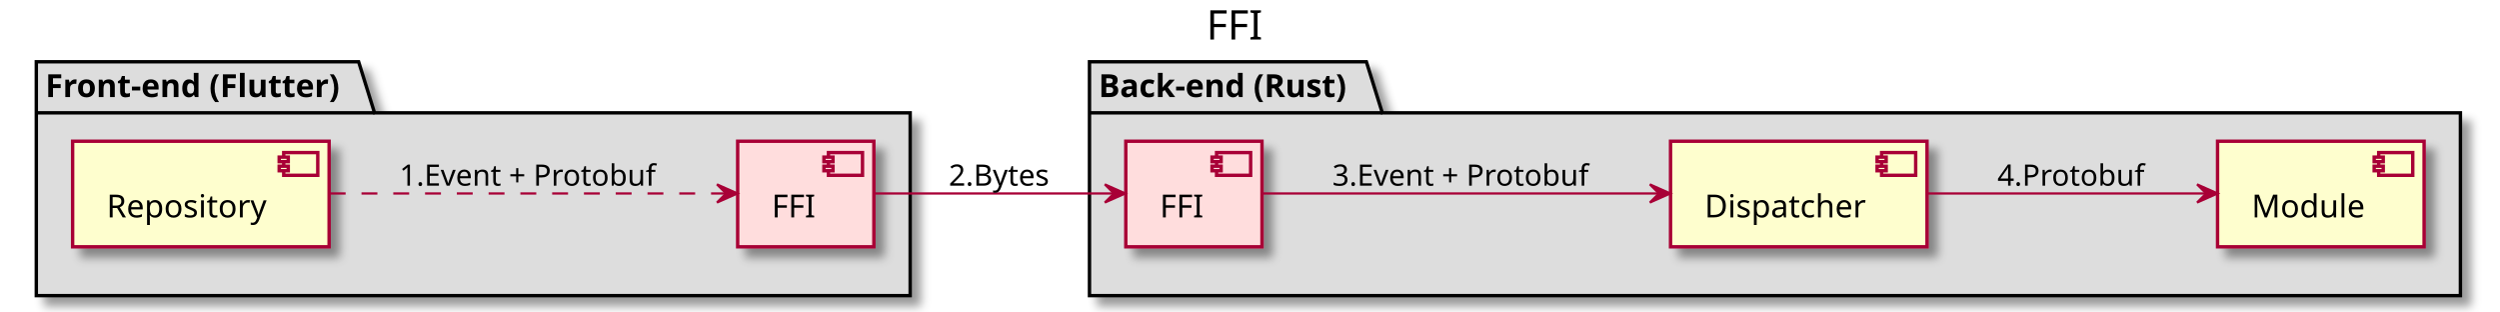
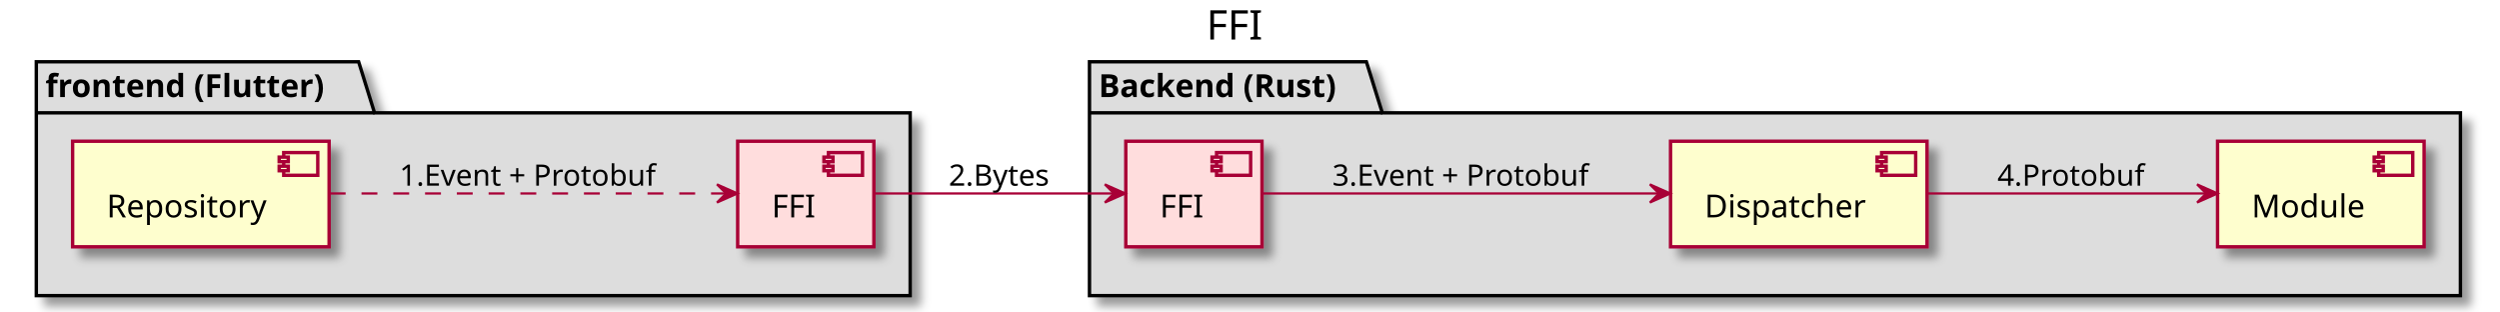
<svg xmlns="http://www.w3.org/2000/svg" contentScriptType="application/ecmascript" contentStyleType="text/css" height="137px" preserveAspectRatio="none" style="width:1101px;height:137px;background:#FFFFFF;" version="1.1" viewBox="0 0 1101 137" width="1101px" zoomAndPan="magnify">
  <defs>
    <filter height="300%" id="f1ve4c4fkcpjey" width="300%" x="-1" y="-1">
      <feGaussianBlur result="blurOut" stdDeviation="2.0" />
      <feColorMatrix in="blurOut" result="blurOut2" type="matrix" values="0 0 0 0 0 0 0 0 0 0 0 0 0 0 0 0 0 0 .4 0" />
      <feOffset dx="4.0" dy="4.0" in="blurOut2" result="blurOut3" />
      <feBlend in="SourceGraphic" in2="blurOut3" mode="normal" />
    </filter>
  </defs>
  <g>
    <text fill="#000000" font-family="sans-serif" font-size="18" lengthAdjust="spacing" textLength="25" x="531.5" y="17.402">FFI</text>
    <polygon fill="#DDDDDD" filter="url(#f1ve4c4fkcpjey)" points="16,27.199,158,27.199,165,49.688,401,49.688,401,130.199,16,130.199,16,27.199" style="stroke:#000000;stroke-width:1.5;" />
    <line style="stroke:#000000;stroke-width:1.5;" x1="16" x2="165" y1="49.688" y2="49.688" />
-     <text fill="#000000" font-family="sans-serif" font-size="14" font-weight="bold" lengthAdjust="spacing" textLength="136" x="20" y="42.734">Front-end (Flutter)</text>
+     <text fill="#000000" font-family="sans-serif" font-size="14" font-weight="bold" lengthAdjust="spacing" textLength="136" x="20" y="42.734">frontend (Flutter)</text>
    <polygon fill="#DDDDDD" filter="url(#f1ve4c4fkcpjey)" points="480,27.199,602,27.199,609,49.688,1084,49.688,1084,130.199,480,130.199,480,27.199" style="stroke:#000000;stroke-width:1.5;" />
    <line style="stroke:#000000;stroke-width:1.5;" x1="480" x2="609" y1="49.688" y2="49.688" />
-     <text fill="#000000" font-family="sans-serif" font-size="14" font-weight="bold" lengthAdjust="spacing" textLength="116" x="484" y="42.734">Back-end (Rust)</text>
+     <text fill="#000000" font-family="sans-serif" font-size="14" font-weight="bold" lengthAdjust="spacing" textLength="116" x="484" y="42.734">Backend (Rust)</text>
    <rect fill="#FEFECE" filter="url(#f1ve4c4fkcpjey)" height="46.488" style="stroke:#A80036;stroke-width:1.5;" width="113" x="32" y="62.199" />
    <rect fill="#FEFECE" height="10" style="stroke:#A80036;stroke-width:1.5;" width="15" x="125" y="67.199" />
    <rect fill="#FEFECE" height="2" style="stroke:#A80036;stroke-width:1.5;" width="4" x="123" y="69.199" />
    <rect fill="#FEFECE" height="2" style="stroke:#A80036;stroke-width:1.5;" width="4" x="123" y="73.199" />
    <text fill="#000000" font-family="sans-serif" font-size="14" lengthAdjust="spacing" textLength="73" x="47" y="95.734">Repository</text>
    <rect fill="#FFDDDD" filter="url(#f1ve4c4fkcpjey)" height="46.488" style="stroke:#A80036;stroke-width:1.5;" width="60" x="325" y="62.199" />
    <rect fill="#FFDDDD" height="10" style="stroke:#A80036;stroke-width:1.5;" width="15" x="365" y="67.199" />
    <rect fill="#FFDDDD" height="2" style="stroke:#A80036;stroke-width:1.5;" width="4" x="363" y="69.199" />
    <rect fill="#FFDDDD" height="2" style="stroke:#A80036;stroke-width:1.5;" width="4" x="363" y="73.199" />
    <text fill="#000000" font-family="sans-serif" font-size="14" lengthAdjust="spacing" textLength="20" x="340" y="95.734">FFI</text>
    <rect fill="#FFDDDD" filter="url(#f1ve4c4fkcpjey)" height="46.488" style="stroke:#A80036;stroke-width:1.5;" width="60" x="496" y="62.199" />
    <rect fill="#FFDDDD" height="10" style="stroke:#A80036;stroke-width:1.5;" width="15" x="536" y="67.199" />
    <rect fill="#FFDDDD" height="2" style="stroke:#A80036;stroke-width:1.5;" width="4" x="534" y="69.199" />
    <rect fill="#FFDDDD" height="2" style="stroke:#A80036;stroke-width:1.5;" width="4" x="534" y="73.199" />
    <text fill="#000000" font-family="sans-serif" font-size="14" lengthAdjust="spacing" textLength="20" x="511" y="95.734">FFI</text>
    <rect fill="#FEFECE" filter="url(#f1ve4c4fkcpjey)" height="46.488" style="stroke:#A80036;stroke-width:1.5;" width="113" x="736" y="62.199" />
    <rect fill="#FEFECE" height="10" style="stroke:#A80036;stroke-width:1.5;" width="15" x="829" y="67.199" />
    <rect fill="#FEFECE" height="2" style="stroke:#A80036;stroke-width:1.5;" width="4" x="827" y="69.199" />
    <rect fill="#FEFECE" height="2" style="stroke:#A80036;stroke-width:1.5;" width="4" x="827" y="73.199" />
    <text fill="#000000" font-family="sans-serif" font-size="14" lengthAdjust="spacing" textLength="73" x="751" y="95.734">Dispatcher</text>
    <rect fill="#FEFECE" filter="url(#f1ve4c4fkcpjey)" height="46.488" style="stroke:#A80036;stroke-width:1.5;" width="91" x="977" y="62.199" />
    <rect fill="#FEFECE" height="10" style="stroke:#A80036;stroke-width:1.5;" width="15" x="1048" y="67.199" />
    <rect fill="#FEFECE" height="2" style="stroke:#A80036;stroke-width:1.5;" width="4" x="1046" y="69.199" />
    <rect fill="#FEFECE" height="2" style="stroke:#A80036;stroke-width:1.5;" width="4" x="1046" y="73.199" />
    <text fill="#000000" font-family="sans-serif" font-size="14" lengthAdjust="spacing" textLength="51" x="992" y="95.734">Module</text>
    <path d="M145.27,85.199 C197.99,85.199 275.43,85.199 319.65,85.199 " fill="none" id="Repository_A-to-FFI_Frontend" style="stroke:#A80036;stroke-width:1.0;stroke-dasharray:7.0,7.0;" />
    <polygon fill="#A80036" points="324.88,85.199,315.88,81.199,319.88,85.199,315.88,89.199,324.88,85.199" style="stroke:#A80036;stroke-width:1.0;" />
    <text fill="#000000" font-family="sans-serif" font-size="13" lengthAdjust="spacing" textLength="118" x="176" y="81.768">1.Event + Protobuf</text>
    <path d="M385.05,85.199 C414.31,85.199 459.46,85.199 490.52,85.199 " fill="none" id="FFI_Frontend-to-FFI_Backend" style="stroke:#A80036;stroke-width:1.0;" />
    <polygon fill="#A80036" points="495.76,85.199,486.76,81.199,490.76,85.199,486.76,89.199,495.76,85.199" style="stroke:#A80036;stroke-width:1.0;" />
    <text fill="#000000" font-family="sans-serif" font-size="13" lengthAdjust="spacing" textLength="45" x="418" y="81.768">2.Bytes</text>
    <path d="M556.06,85.199 C597.86,85.199 675.93,85.199 730.67,85.199 " fill="none" id="FFI_Backend-to-Dispatcher" style="stroke:#A80036;stroke-width:1.0;" />
    <polygon fill="#A80036" points="735.89,85.199,726.89,81.199,730.89,85.199,726.89,89.199,735.89,85.199" style="stroke:#A80036;stroke-width:1.0;" />
    <text fill="#000000" font-family="sans-serif" font-size="13" lengthAdjust="spacing" textLength="118" x="587" y="81.768">3.Event + Protobuf</text>
    <path d="M849.28,85.199 C886.72,85.199 935.62,85.199 971.74,85.199 " fill="none" id="Dispatcher-to-Module" style="stroke:#A80036;stroke-width:1.0;" />
    <polygon fill="#A80036" points="976.98,85.199,967.98,81.199,971.98,85.199,967.98,89.199,976.98,85.199" style="stroke:#A80036;stroke-width:1.0;" />
    <text fill="#000000" font-family="sans-serif" font-size="13" lengthAdjust="spacing" textLength="66" x="880" y="81.768">4.Protobuf</text>
  </g>
</svg>
